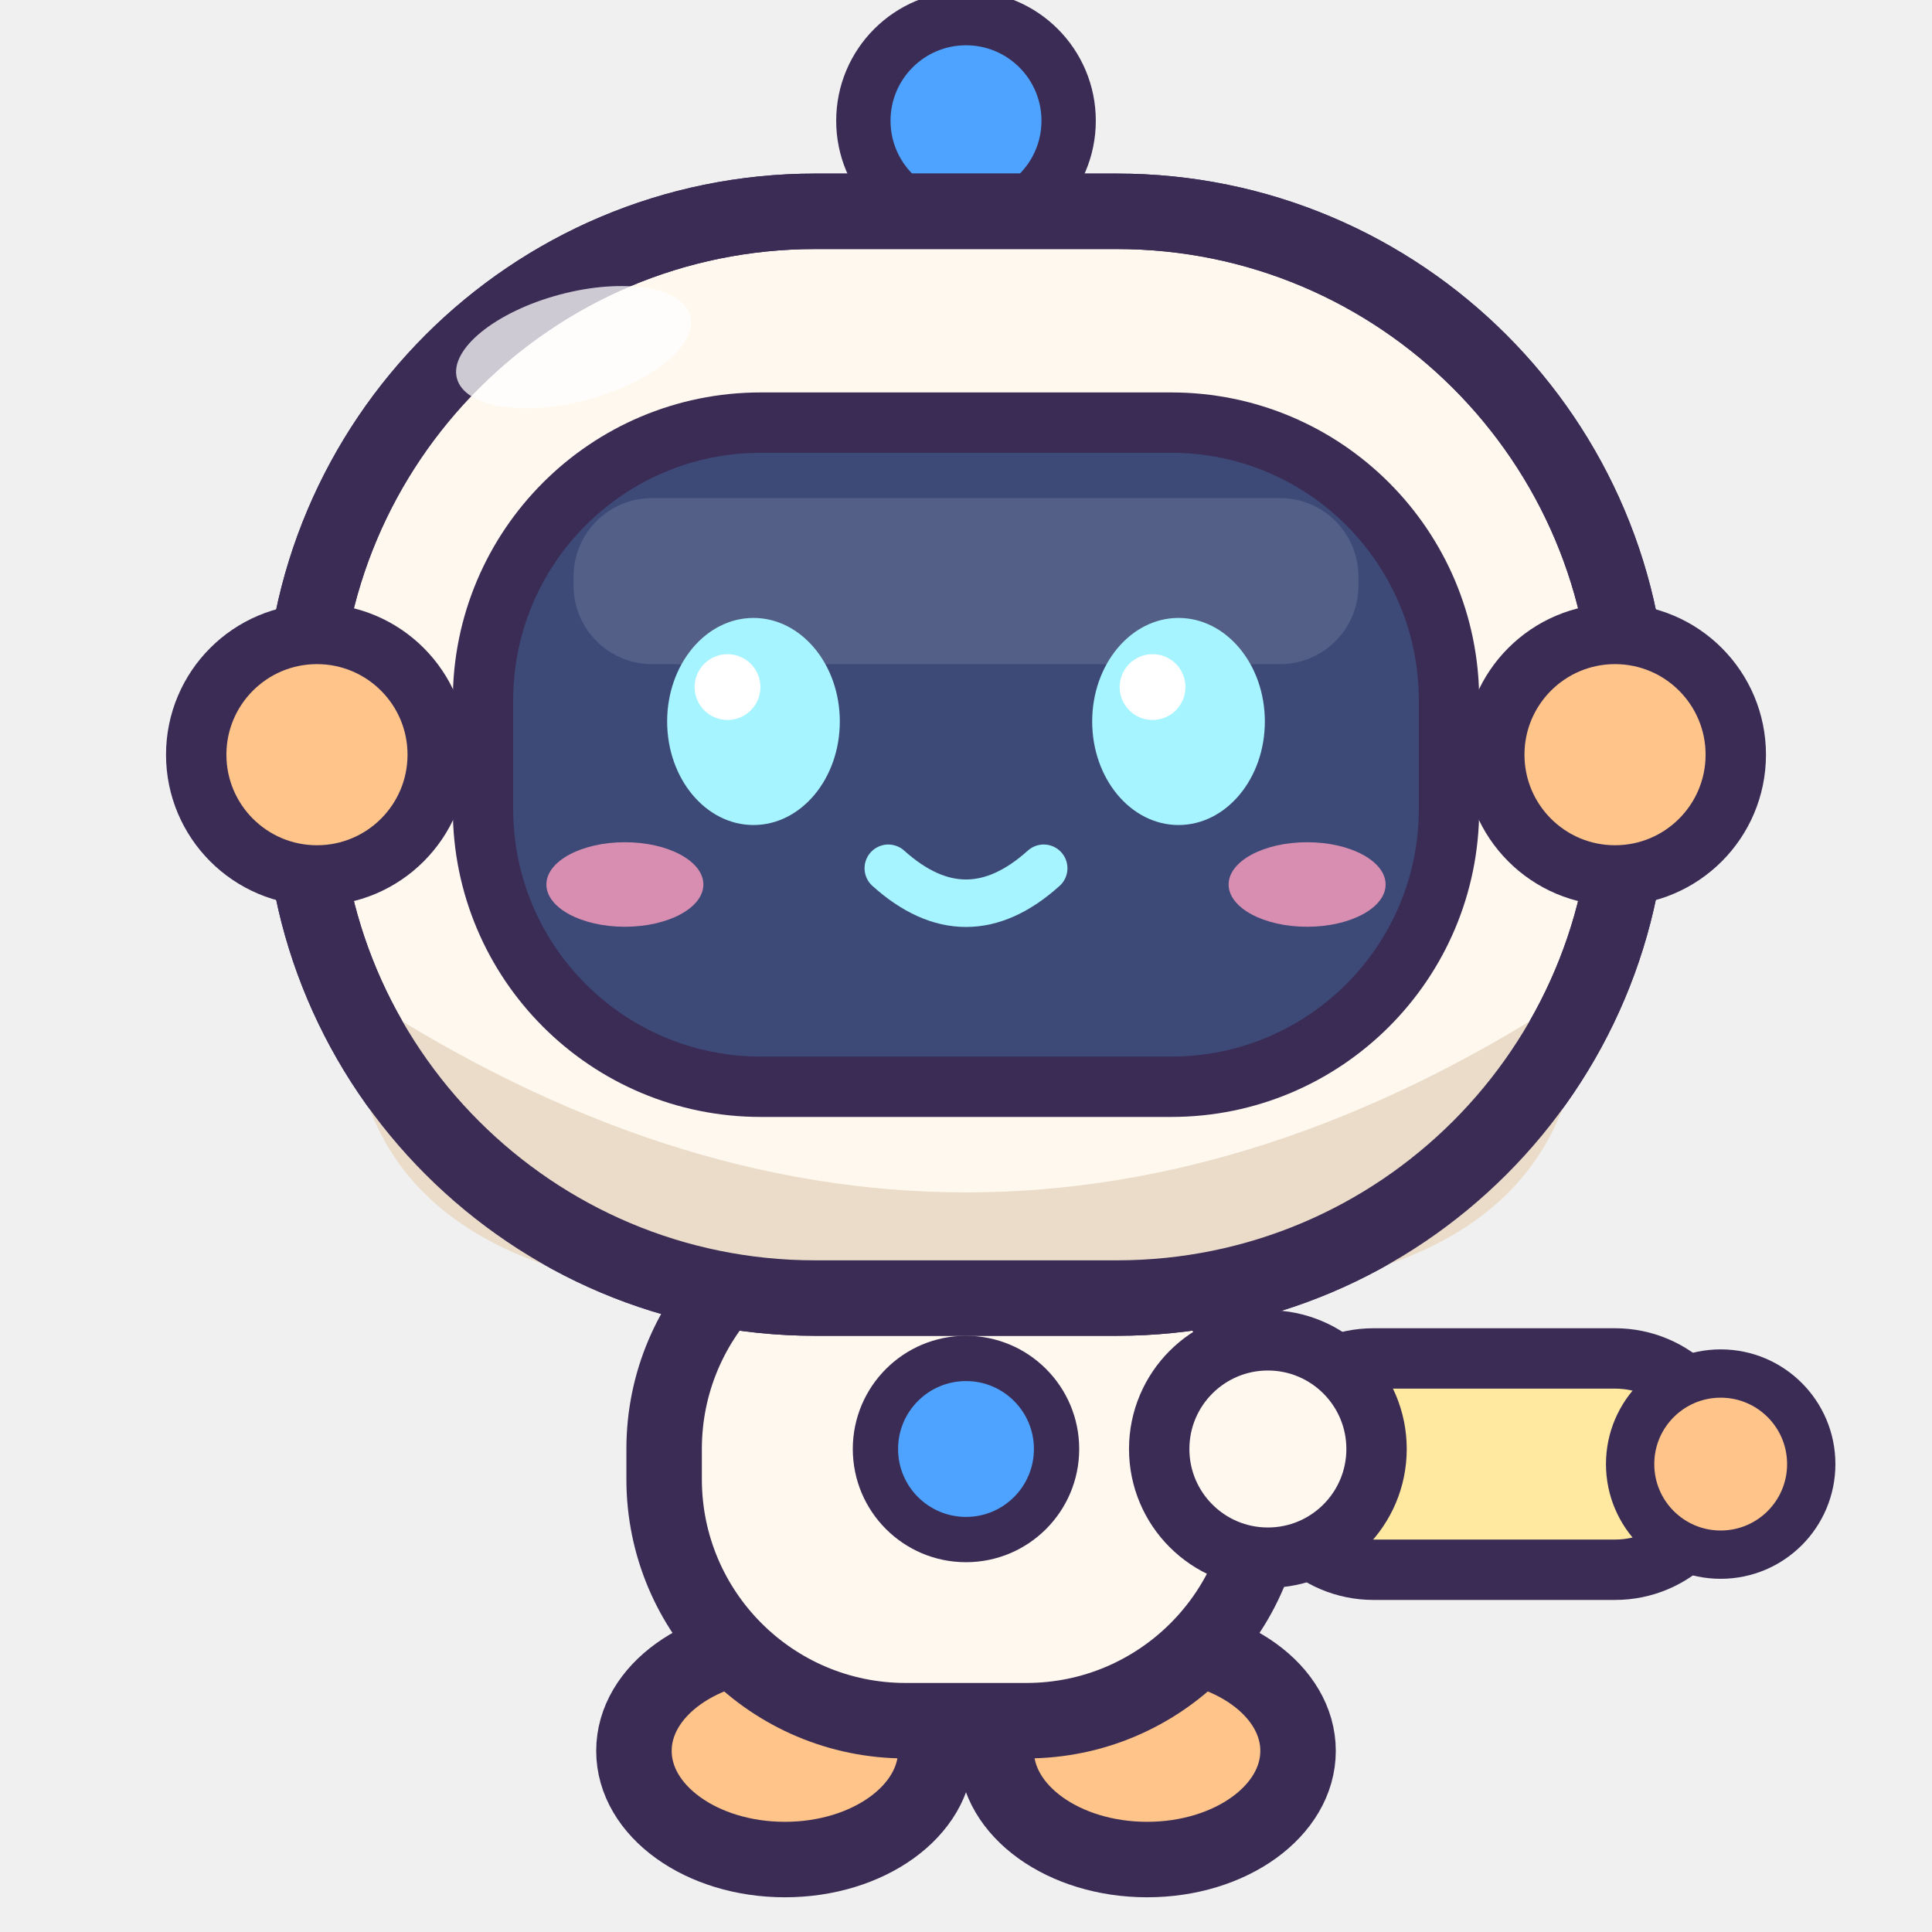
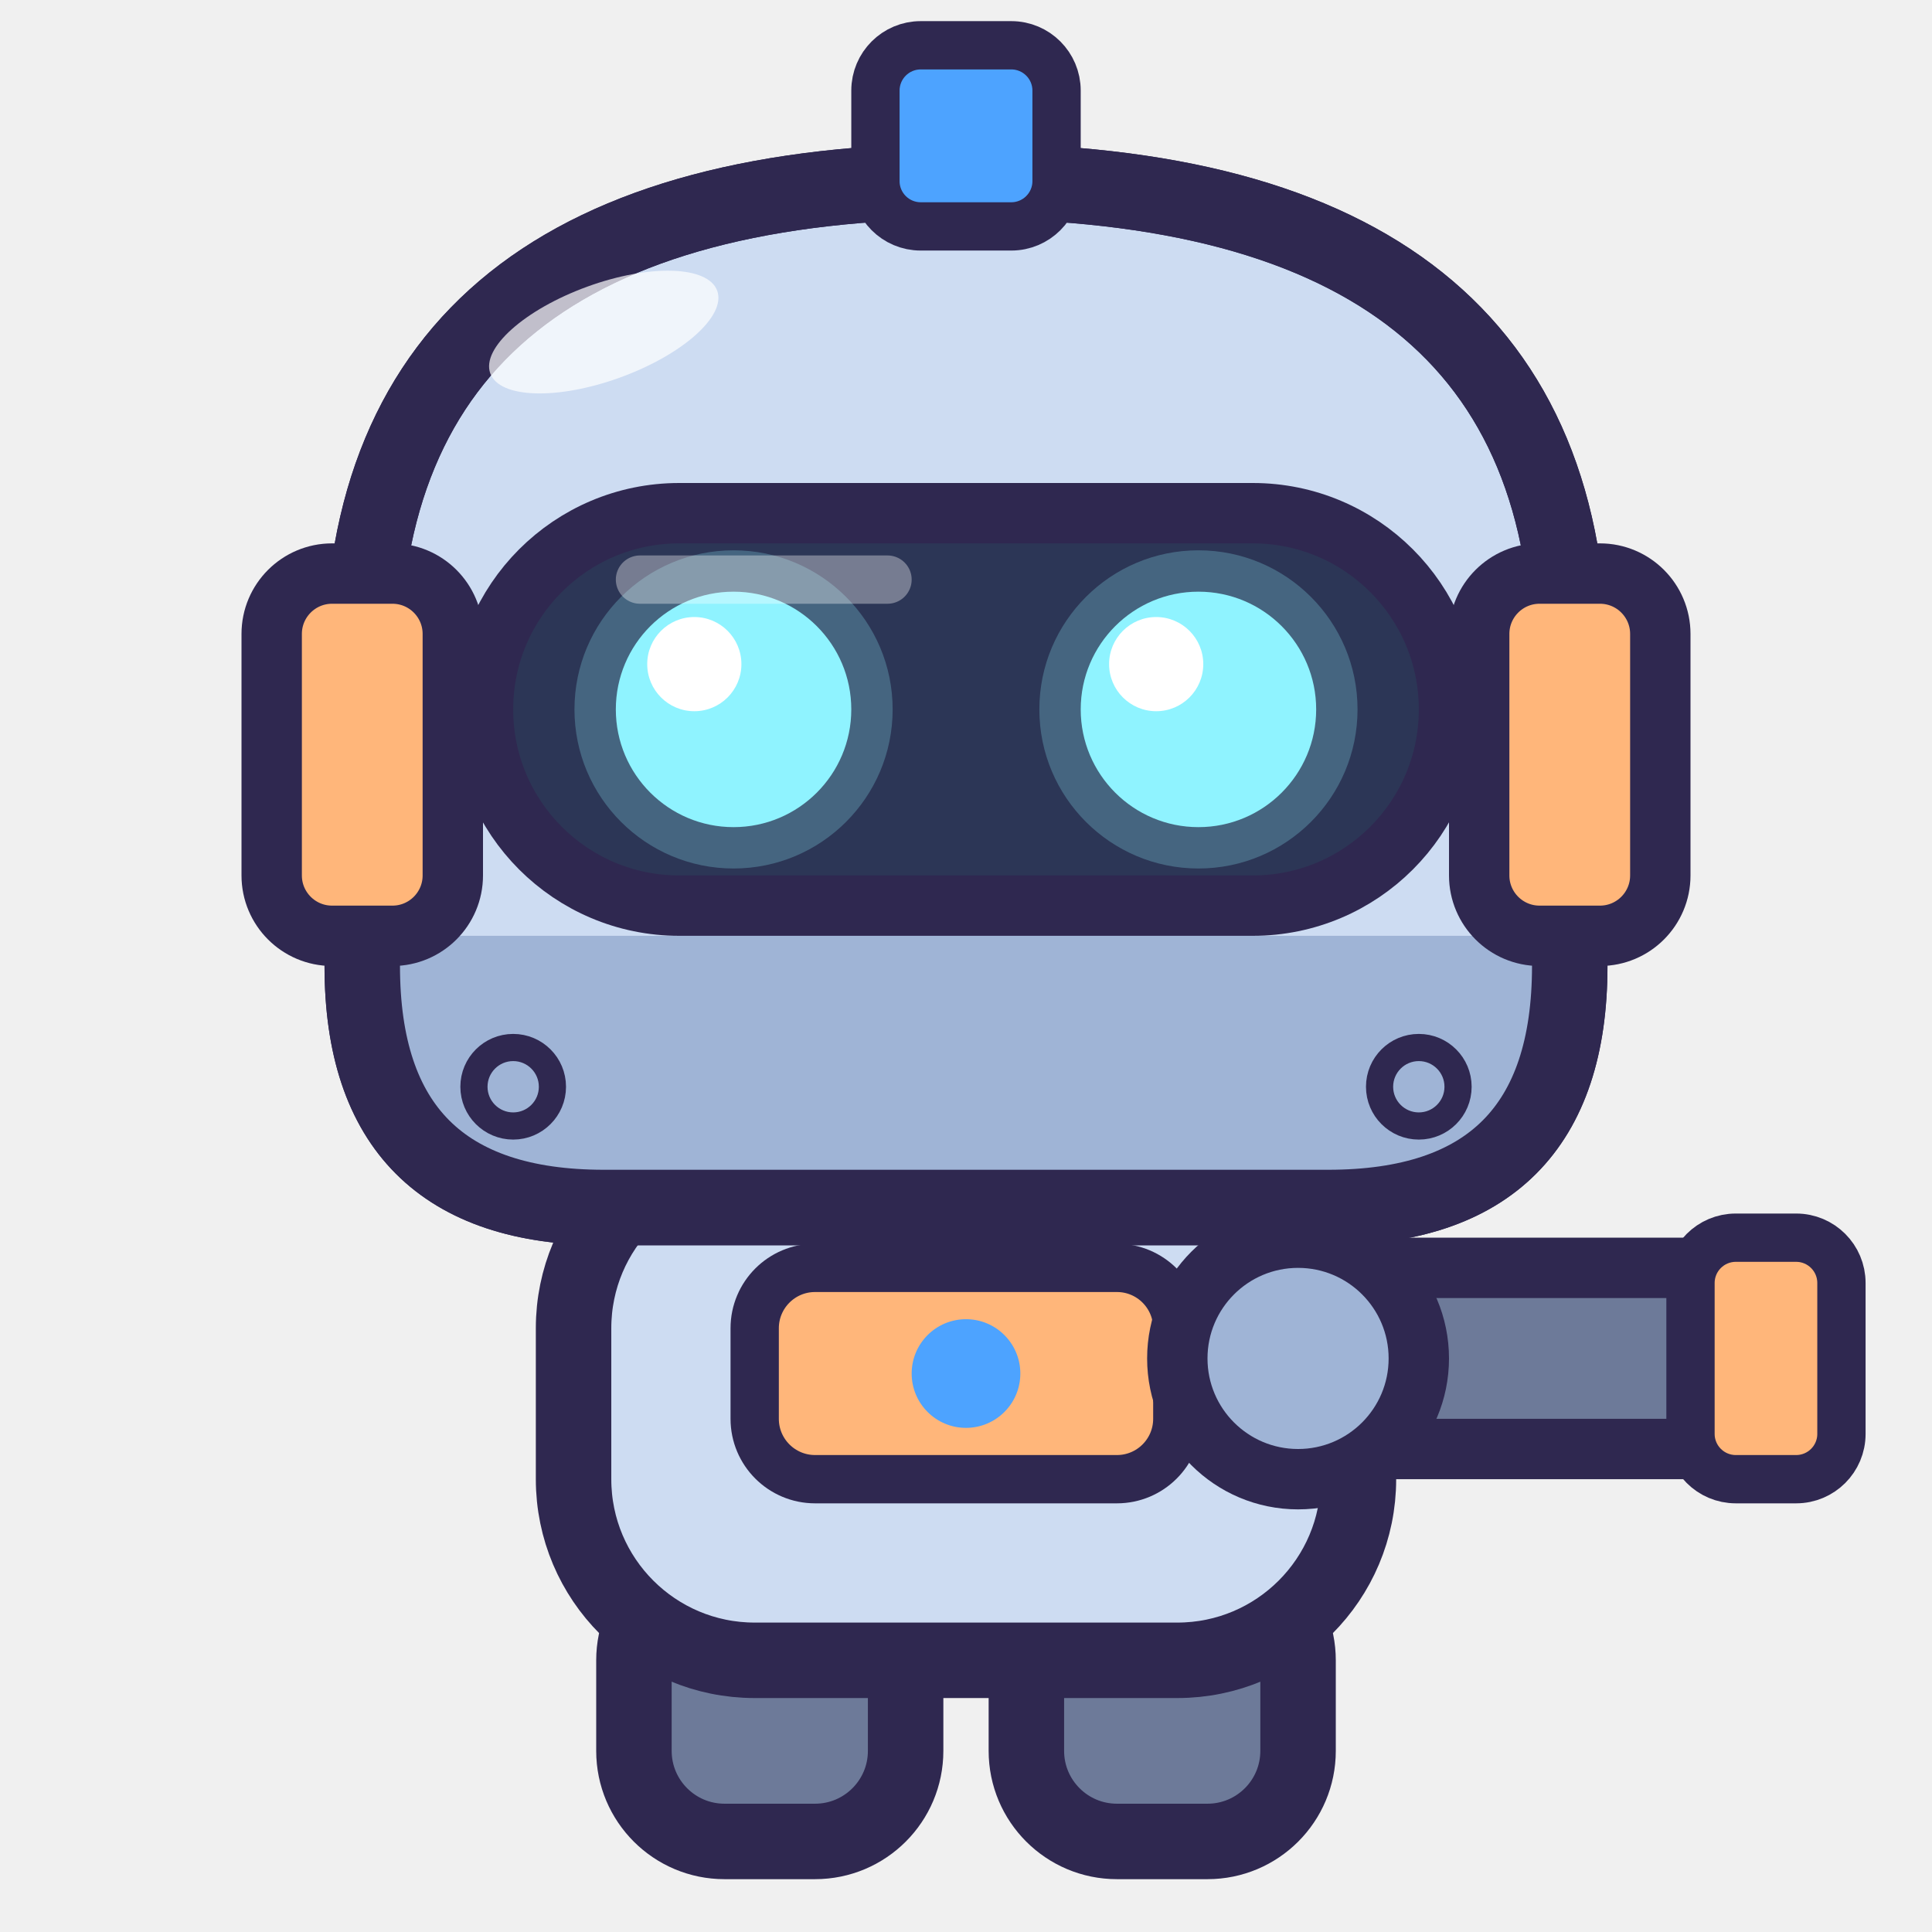
<svg xmlns="http://www.w3.org/2000/svg" viewBox="0 0 64 64">
-   <ellipse cx="26" cy="58" rx="5" ry="3.6" fill="#ffc48a" stroke="#3a2c55" stroke-width="2.5" stroke-linejoin="round" stroke-linecap="round" />
-   <ellipse cx="38" cy="58" rx="5" ry="3.6" fill="#ffc48a" stroke="#3a2c55" stroke-width="2.5" stroke-linejoin="round" stroke-linecap="round" />
-   <rect x="22" y="40" width="20" height="17" rx="8" fill="#fff8ee" stroke="#3a2c55" stroke-width="2.5" stroke-linejoin="round" stroke-linecap="round" />
-   <circle cx="32" cy="48" r="3" fill="#4da3ff" stroke="#3a2c55" stroke-width="1.5" stroke-linejoin="round" stroke-linecap="round" />
-   <rect x="42" y="45" width="15" height="7" rx="3.5" fill="#ffe9a0" stroke="#3a2c55" stroke-width="2" stroke-linejoin="round" stroke-linecap="round" />
-   <circle cx="57" cy="48.5" r="3" fill="#ffc48a" stroke="#3a2c55" stroke-width="1.6" stroke-linejoin="round" stroke-linecap="round" />
-   <circle cx="42" cy="48" r="3.6" fill="#fff8ee" stroke="#3a2c55" stroke-width="2" stroke-linejoin="round" stroke-linecap="round" />
-   <line x1="32" y1="8" x2="32" y2="3.5" stroke="#3a2c55" stroke-width="2.2" stroke-linejoin="round" stroke-linecap="round" />
-   <circle cx="32" cy="4" r="3.4" fill="#4da3ff" stroke="#3a2c55" stroke-width="1.8" stroke-linejoin="round" stroke-linecap="round" />
-   <rect x="10" y="7" width="44" height="36" rx="17" fill="#fff8ee" stroke="#3a2c55" stroke-width="2.5" stroke-linejoin="round" stroke-linecap="round" />
-   <path d="M12 33 Q32 46 52 33 L52 36 Q50 43 38 43 L26 43 Q14 43 12 36 Z" fill="#eadcc8" />
-   <rect x="10" y="7" width="44" height="36" rx="17" fill="none" stroke="#3a2c55" stroke-width="2.5" stroke-linejoin="round" stroke-linecap="round" />
-   <circle cx="10.5" cy="25" r="4" fill="#ffc48a" stroke="#3a2c55" stroke-width="2" stroke-linejoin="round" stroke-linecap="round" />
-   <circle cx="53.5" cy="25" r="4" fill="#ffc48a" stroke="#3a2c55" stroke-width="2" stroke-linejoin="round" stroke-linecap="round" />
-   <rect x="16" y="14" width="32" height="22" rx="9.2" fill="#3d4a78" stroke="#3a2c55" stroke-width="2" stroke-linejoin="round" stroke-linecap="round" />
-   <rect x="19" y="16.5" width="26" height="5.5" rx="2.6" fill="#fff" opacity="0.12" />
-   <ellipse cx="24.96" cy="23.9" rx="2.86" ry="3.43" fill="#a6f4ff" />
-   <circle cx="24.10" cy="22.76" r="1.09" fill="#fff" />
-   <ellipse cx="39.04" cy="23.9" rx="2.86" ry="3.43" fill="#a6f4ff" />
-   <circle cx="38.18" cy="22.76" r="1.09" fill="#fff" />
-   <ellipse cx="20.7" cy="29.3" rx="2.6" ry="1.4" fill="#ff9fbf" opacity="0.8" />
-   <ellipse cx="43.3" cy="29.3" rx="2.6" ry="1.4" fill="#ff9fbf" opacity="0.8" />
-   <path d="M29.426 28.762 Q32.0 31.079 34.574 28.762" fill="none" stroke="#a6f4ff" stroke-width="1.573" stroke-linecap="round" />
-   <ellipse cx="19" cy="11.5" rx="4" ry="1.8" fill="#fff" opacity="0.75" transform="rotate(-15 19 11.5)" />
+   <rect x="21" y="52" width="9" height="9" rx="3" fill="#6d7a99" stroke="#2f2850" stroke-width="2.5" stroke-linejoin="round" stroke-linecap="round" />
+   <rect x="34" y="52" width="9" height="9" rx="3" fill="#6d7a99" stroke="#2f2850" stroke-width="2.5" stroke-linejoin="round" stroke-linecap="round" />
+   <rect x="19" y="38" width="26" height="17" rx="6" fill="#cddcf2" stroke="#2f2850" stroke-width="2.5" stroke-linejoin="round" stroke-linecap="round" />
+   <rect x="25" y="42" width="14" height="7" rx="2" fill="#ffb67a" stroke="#2f2850" stroke-width="1.6" stroke-linejoin="round" stroke-linecap="round" />
+   <circle cx="32" cy="45.5" r="1.8" fill="#4da3ff" />
+   <rect x="41" y="42" width="18" height="6" rx="2" fill="#6d7a99" stroke="#2f2850" stroke-width="2" stroke-linejoin="round" stroke-linecap="round" />
+   <rect x="56" y="41" width="5" height="8" rx="1.5" fill="#ffb67a" stroke="#2f2850" stroke-width="1.6" stroke-linejoin="round" stroke-linecap="round" />
+   <circle cx="43" cy="45" r="4" fill="#9fb4d6" stroke="#2f2850" stroke-width="2" stroke-linejoin="round" stroke-linecap="round" />
+   <path d="M12 22 Q12 6 32 6 Q52 6 52 22 L52 32 Q52 40 44 40 L20 40 Q12 40 12 32 Z" fill="#cddcf2" stroke="#2f2850" stroke-width="2.5" stroke-linejoin="round" stroke-linecap="round" />
+   <path d="M13 31 L51 31 L51 33 Q51 40 44 40 L20 40 Q13 40 13 33 Z" fill="#9fb4d6" />
+   <path d="M12 22 Q12 6 32 6 Q52 6 52 22 L52 32 Q52 40 44 40 L20 40 Q12 40 12 32 Z" fill="none" stroke="#2f2850" stroke-width="2.5" stroke-linejoin="round" stroke-linecap="round" />
+   <rect x="9" y="19" width="6" height="12" rx="2" fill="#ffb67a" stroke="#2f2850" stroke-width="2" stroke-linejoin="round" stroke-linecap="round" />
+   <rect x="49" y="19" width="6" height="12" rx="2" fill="#ffb67a" stroke="#2f2850" stroke-width="2" stroke-linejoin="round" stroke-linecap="round" />
+   <rect x="29" y="1.5" width="6" height="6" rx="1.5" fill="#4da3ff" stroke="#2f2850" stroke-width="1.6" stroke-linejoin="round" stroke-linecap="round" />
+   <rect x="16" y="17" width="32" height="13" rx="6.5" fill="#2c3656" stroke="#2f2850" stroke-width="2" stroke-linejoin="round" stroke-linecap="round" />
+   <circle cx="24.3" cy="23.5" r="5.27" fill="#8ff3ff" opacity="0.25" />
+   <circle cx="24.3" cy="23.5" r="3.90" fill="#8ff3ff" />
+   <circle cx="23.0" cy="22.0" r="1.56" fill="#fff" />
+   <circle cx="39.7" cy="23.5" r="5.27" fill="#8ff3ff" opacity="0.25" />
+   <circle cx="39.7" cy="23.5" r="3.90" fill="#8ff3ff" />
+   <circle cx="38.3" cy="22.0" r="1.56" fill="#fff" />
+   <path d="M21.2 19.2 L29.4 19.2" stroke="#fff" stroke-width="1.6" stroke-linecap="round" opacity="0.35" />
+   <circle cx="17" cy="36" r="1.3" fill="#9fb4d6" stroke="#2f2850" stroke-width="0.9" stroke-linejoin="round" stroke-linecap="round" />
+   <circle cx="47" cy="36" r="1.3" fill="#9fb4d6" stroke="#2f2850" stroke-width="0.9" stroke-linejoin="round" stroke-linecap="round" />
+   <ellipse cx="20" cy="11" rx="4" ry="1.6" fill="#fff" opacity="0.7" transform="rotate(-20 20 11)" />
</svg>
